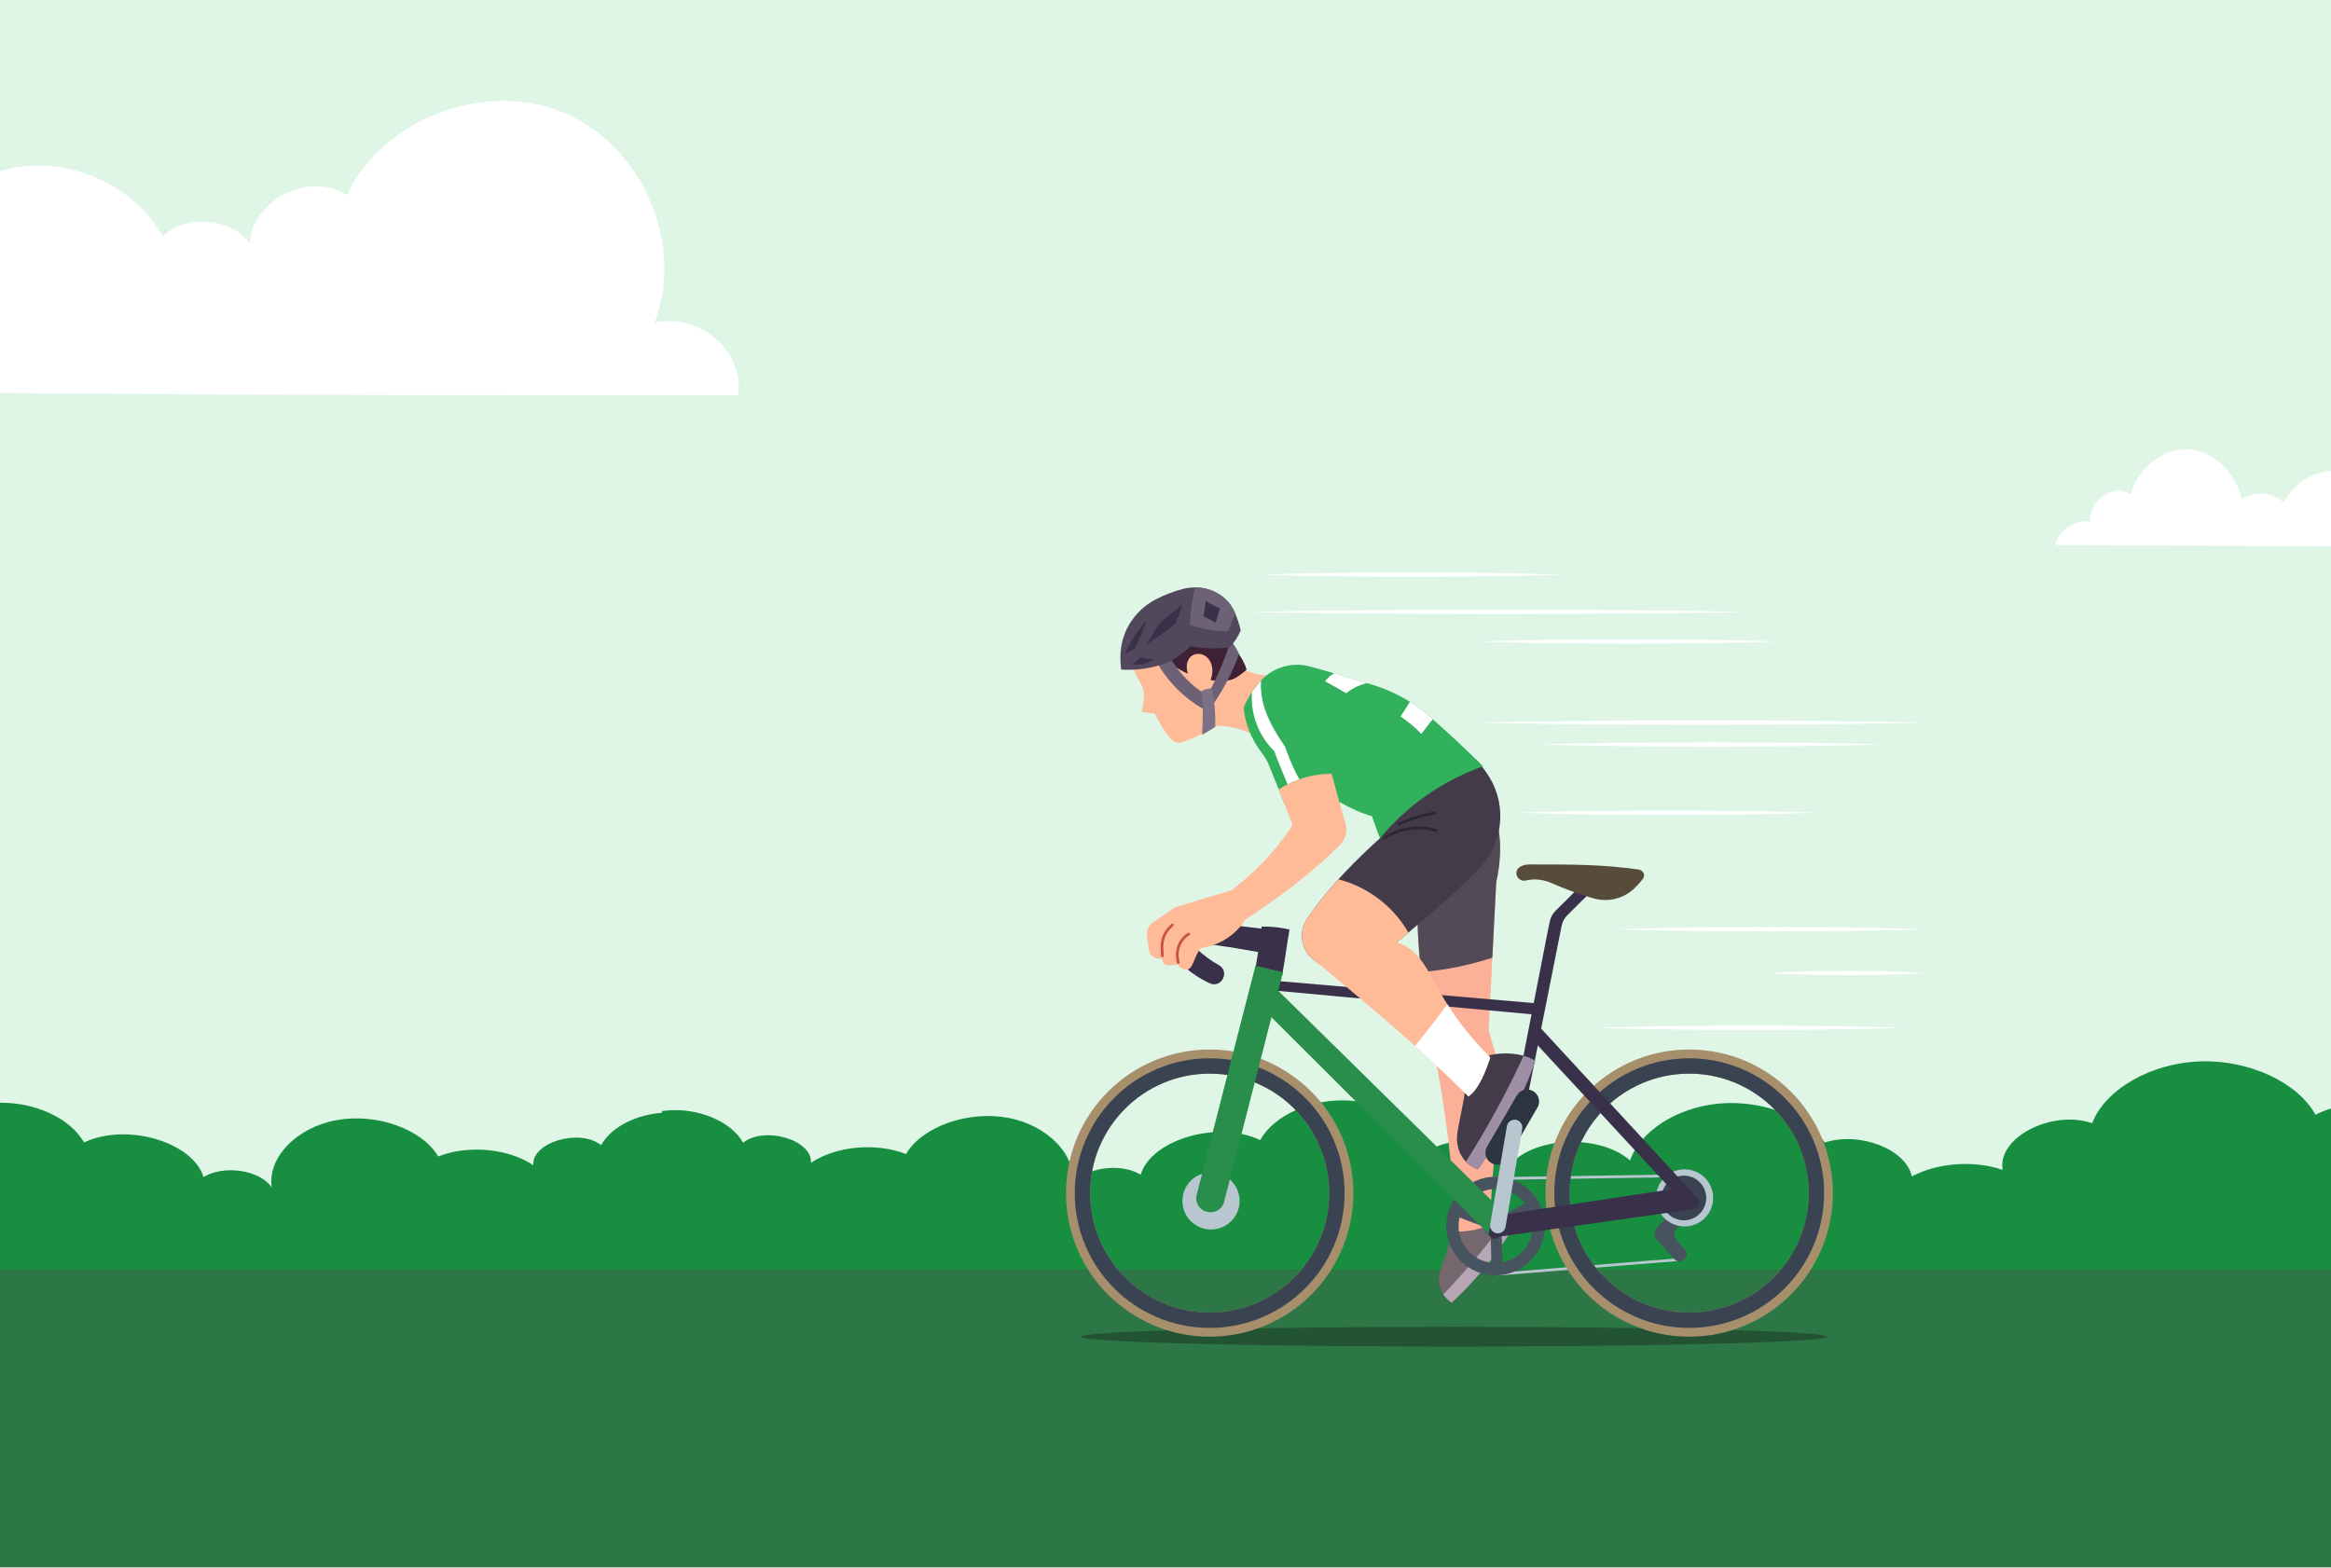
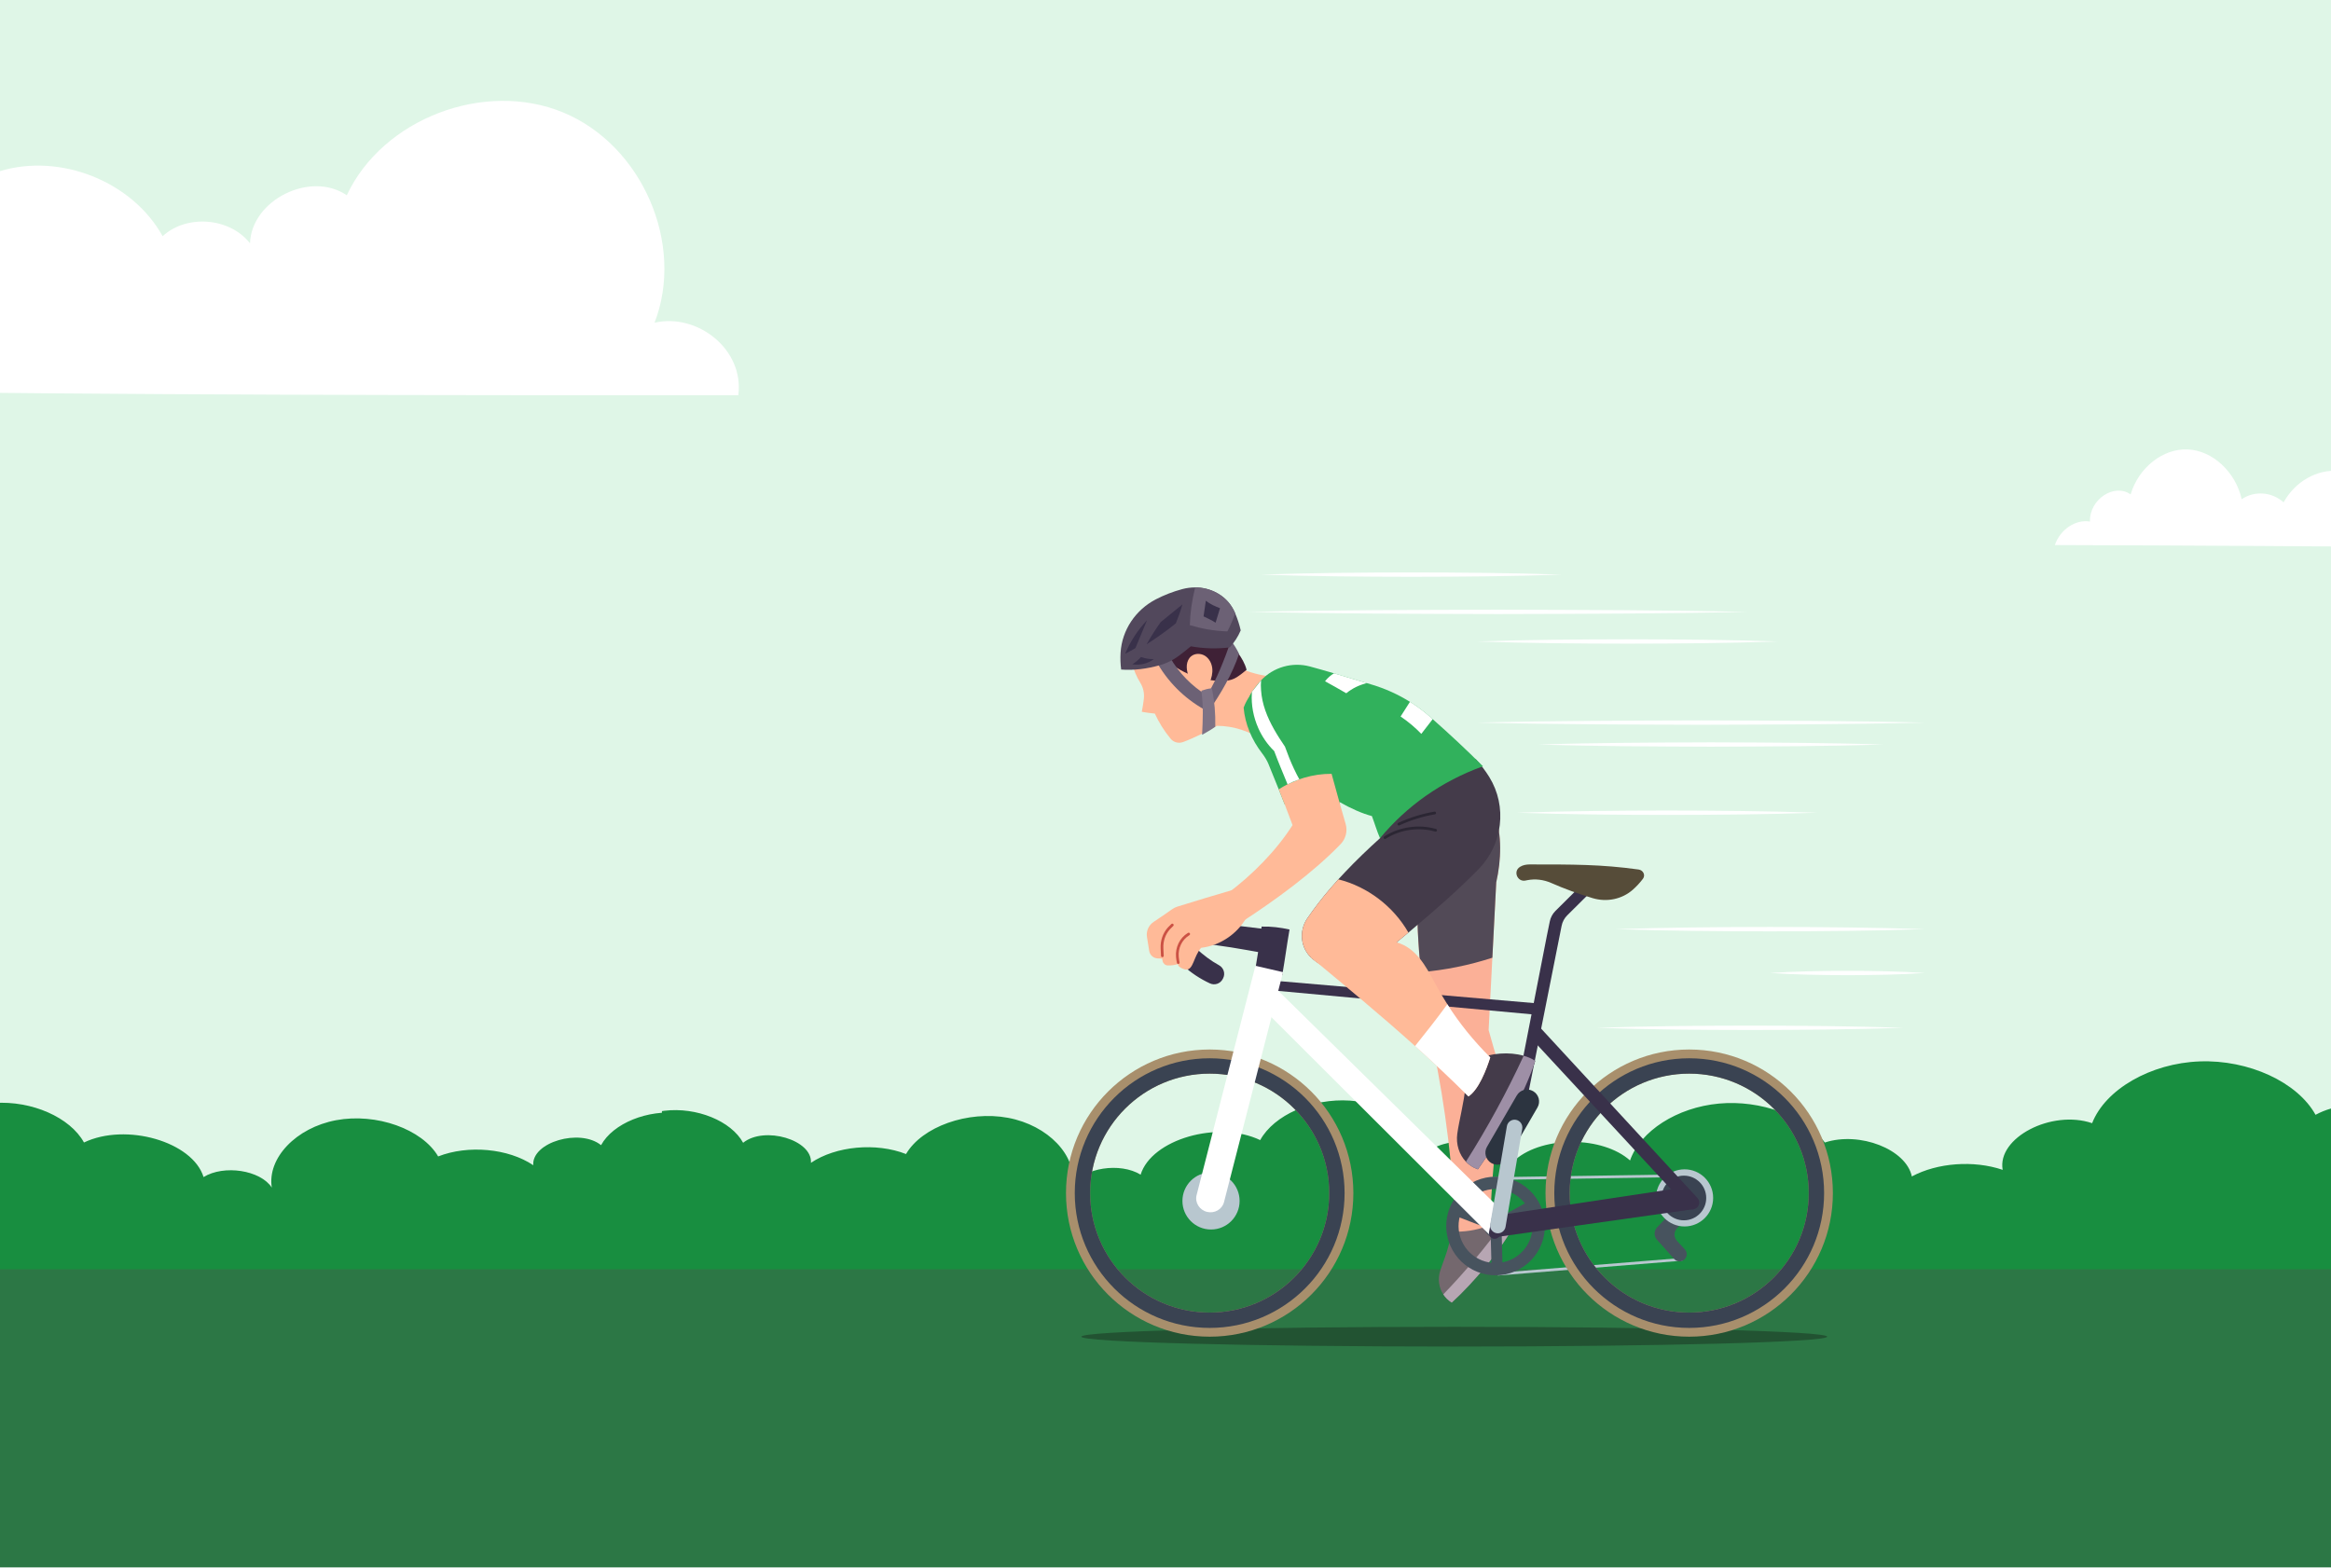
<svg xmlns="http://www.w3.org/2000/svg" width="855" height="575" viewBox="0 0 855 575" fill="none">
  <g clip-path="url(#clip0_366_6)">
    <rect width="855" height="575" fill="#DFF6E7" />
    <path d="M855 406.684V483.425C650.867 481.588 446.636 484.726 242.796 492.831V407.624C243.09 407.58 243.384 407.536 243.678 407.501C255.493 406.068 268.203 411.237 272.574 419.245C280.373 412.96 298.078 418.199 297.442 426.603C306.564 420.432 321.33 419.069 332.325 423.377C338.19 413.329 355.05 407.334 369.743 410.086C384.424 412.828 395.064 423.975 393.35 434.796C397.549 428.387 410.883 426.339 418.376 430.945C422.38 417.953 446.795 410.894 462.235 418.261C467.316 409.048 481.384 402.851 495.122 403.774C508.86 404.697 521.08 412.67 523.688 422.392C532.687 416.283 549.351 417.821 555.89 425.372C566.236 416.626 587.847 416.81 597.899 425.733C601.597 414.947 615.139 406.279 630.481 404.864C645.822 403.449 661.972 409.391 669.343 419.149C682.102 414.973 699.194 421.645 701.251 431.596C710.643 426.559 723.952 425.583 734.568 429.17C732.462 417.417 752.481 406.982 767.382 412.055C772.23 399.625 788.87 390.061 806.82 389.393C824.77 388.716 842.707 396.979 849.331 408.987C851.07 408.037 852.98 407.264 855 406.684Z" fill="#188E40" />
    <path d="M270.805 145C155.299 145 50.46 145 -70.344 143.327C-72.541 134.45 -69.093 124.466 -61.874 118.75C-54.656 113.034 -44.018 111.861 -35.694 115.879C-38.066 93.053 -22.392 69.635 -0.155 62.825C22.081 56.016 48.48 66.526 59.657 86.652C68.476 78.512 84.368 79.816 91.703 89.273C92.212 73.349 113.896 62.562 127.197 71.637C140.338 43.556 177.652 29.278 206.583 41.264C235.514 53.25 251.261 89.51 240.084 118.394C255.757 114.772 273.032 128.154 270.805 145Z" fill="white" />
    <path d="M907.134 200.815C855.993 200.456 804.842 200.109 753.711 199.96C755.662 194.23 761.283 190.473 766.599 191.341C766.293 183.268 775.511 177.117 781.502 181.383C784.412 171.537 793.367 164.481 802.447 164.877C811.528 165.274 819.987 173.074 822.244 183.144C826.937 179.945 833.328 180.428 837.61 184.297C841.818 176.671 849.887 172.058 857.744 172.802C865.601 173.546 872.9 179.597 875.958 187.906C885.587 182.437 898.075 184.471 907.134 200.815Z" fill="white" />
    <path d="M-361.96 407.56V484.302C-157.826 482.465 46.405 485.603 250.244 493.708V408.501C249.95 408.457 249.656 408.413 249.363 408.378C237.547 406.945 224.838 412.114 220.467 420.122C212.667 413.837 194.962 419.076 195.599 427.48C186.477 421.309 171.711 419.946 160.715 424.254C154.851 414.206 137.99 408.211 123.298 410.962C108.617 413.705 97.977 424.851 99.691 435.673C95.491 429.264 82.157 427.216 74.664 431.822C70.66 418.83 46.246 411.771 30.806 419.138C25.724 409.925 11.656 403.728 -2.082 404.651C-15.82 405.574 -28.039 413.547 -30.647 423.269C-39.647 417.16 -56.311 418.698 -62.849 426.249C-73.195 417.503 -94.806 417.687 -104.859 426.61C-108.556 415.824 -122.098 407.156 -137.44 405.741C-152.782 404.326 -168.932 410.268 -176.303 420.025C-189.061 415.85 -206.154 422.522 -208.211 432.473C-217.602 427.436 -230.911 426.46 -241.527 430.047C-239.421 418.294 -259.44 407.859 -274.341 412.931C-279.19 400.502 -295.829 390.938 -313.779 390.269C-331.729 389.593 -349.667 397.856 -356.291 409.864C-358.029 408.914 -359.939 408.141 -361.96 407.56Z" fill="#188E40" />
    <path d="M927.346 465.646H-168.808V833.077H927.346V465.646Z" fill="#2C7745" />
    <g clip-path="url(#clip1_366_6)">
      <path d="M533.421 494C608.967 494 670.21 492.38 670.21 490.381C670.21 488.382 608.967 486.762 533.421 486.762C457.875 486.762 396.632 488.382 396.632 490.381C396.632 492.38 457.875 494 533.421 494Z" fill="#225332" />
      <path d="M529.382 474.867C530.146 476.017 531.152 477.039 532.391 477.811L532.496 477.875C540.952 470.114 550.077 459.056 554.68 450.716C553.803 449.839 552.74 449.091 551.542 448.448C547.534 446.244 542.103 445.432 537.847 446.196C535.111 448.553 533.791 452.019 531.474 456.466C530.548 460.238 529.301 462.924 528.239 466.286C527.314 469.189 527.764 472.366 529.382 474.867Z" fill="#74686E" />
      <path d="M529.382 474.867C530.146 476.017 531.152 477.039 532.391 477.811L532.496 477.875C540.953 470.114 550.077 459.056 554.68 450.716C553.803 449.839 552.741 449.091 551.542 448.448C544.791 457.753 537.38 466.592 529.382 474.867Z" fill="#B7A6B3" />
      <path d="M550.696 401.987C548.508 417.766 547.1 433.658 546.496 449.598C542.891 450.748 539.287 451.898 533.871 451.85C533.019 429.106 530.275 406.435 525.664 384.19C523.628 375.07 522.164 365.877 521.198 356.653C520.152 346.696 519.686 336.699 519.718 326.703C528.657 317.14 538.442 308.012 548.218 298.884C550.97 306.058 550.68 315.46 548.814 323.687C548.339 332.879 547.864 342.072 547.389 351.353C546.939 360.095 546.48 368.909 546.022 377.892C547.212 382.131 548.395 386.369 549.747 390.72C550.882 394.363 551.219 398.215 550.696 401.987Z" fill="#FBB097" />
      <path d="M548.814 323.687C548.339 332.879 547.864 342.072 547.389 351.353C538.9 354.119 530.09 355.897 521.198 356.653C520.152 346.696 519.686 336.699 519.718 326.703C528.657 317.14 538.442 308.012 548.218 298.884C550.97 306.058 550.68 315.46 548.814 323.687Z" fill="#524A57" />
      <path d="M549.353 467.452L617.063 461.999" stroke="#B8C7CF" stroke-miterlimit="10" />
      <path d="M546.126 432.395L617.892 431.31" stroke="#B8C7CF" stroke-miterlimit="10" />
      <path d="M564.376 440.969C559.516 432.251 548.484 429.106 539.754 433.98C531.015 438.845 527.893 449.872 532.761 458.589C537.629 467.323 548.653 470.452 557.383 465.578C566.114 460.705 569.244 449.695 564.376 440.969ZM536.712 456.386C533.059 449.839 535.409 441.572 541.958 437.929C548.508 434.277 556.78 436.626 560.425 443.172C564.078 449.719 561.728 457.986 555.179 461.629C548.629 465.281 540.357 462.932 536.712 456.386Z" fill="#47535E" />
      <path d="M548.565 454.013C550.907 454.013 552.805 452.116 552.805 449.775C552.805 447.434 550.907 445.537 548.565 445.537C546.223 445.537 544.324 447.434 544.324 449.775C544.324 452.116 546.223 454.013 548.565 454.013Z" fill="#47535E" />
      <path d="M559.508 441.376L545.635 449.107L547.606 452.64L561.479 444.91L559.508 441.376Z" fill="#47535E" />
      <path d="M535.566 442.388L534.11 446.163L548.929 451.875L550.386 448.101L535.566 442.388Z" fill="#47535E" />
      <path d="M550.774 451.159L546.728 451.266L547.149 467.136L551.195 467.029L550.774 451.159Z" fill="#47535E" />
      <path d="M617.112 440.406L607.826 450.266C606.627 451.536 606.603 453.523 607.77 454.826L614.094 461.887C615.148 463.061 616.991 463.053 618.029 461.871C618.914 460.857 618.898 459.345 617.989 458.356L615.092 455.204C613.893 453.901 613.909 451.89 615.124 450.603L620.202 445.247" fill="#47535E" />
      <path d="M617.892 428.986C612.107 428.986 607.408 433.674 607.408 439.465C607.408 445.255 612.107 449.944 617.892 449.944C623.678 449.944 628.377 445.247 628.377 439.465C628.377 433.682 623.686 428.986 617.892 428.986ZM617.892 446.703C613.893 446.703 610.65 443.462 610.65 439.465C610.65 435.468 613.893 432.227 617.892 432.227C621.891 432.227 625.134 435.468 625.134 439.465C625.134 443.462 621.891 446.703 617.892 446.703Z" fill="#B8C7CF" />
      <path d="M617.635 447.692C622.163 447.692 625.834 444.023 625.834 439.497C625.834 434.971 622.163 431.302 617.635 431.302C613.106 431.302 609.436 434.971 609.436 439.497C609.436 444.023 613.106 447.692 617.635 447.692Z" fill="#3A4352" />
      <path d="M619.59 385.026C590.478 385.026 566.886 408.614 566.886 437.703C566.886 466.793 590.478 490.381 619.59 490.381C648.701 490.381 672.293 466.801 672.293 437.703C672.293 408.606 648.693 385.026 619.59 385.026ZM619.59 481.534C595.37 481.534 575.737 461.911 575.737 437.703C575.737 413.496 595.37 393.873 619.59 393.873C643.809 393.873 663.442 413.496 663.442 437.703C663.442 461.911 643.809 481.534 619.59 481.534Z" fill="#A88F6C" />
      <path d="M619.59 388.243C592.256 388.243 570.104 410.392 570.104 437.703C570.104 465.015 592.256 487.164 619.59 487.164C646.923 487.164 669.075 465.023 669.075 437.703C669.075 410.383 646.923 388.243 619.59 388.243ZM619.59 481.534C595.37 481.534 575.737 461.911 575.737 437.703C575.737 413.496 595.37 393.873 619.59 393.873C643.809 393.873 663.443 413.496 663.443 437.703C663.443 461.911 643.809 481.534 619.59 481.534Z" fill="#3A4352" />
      <path d="M443.704 385.026C414.592 385.026 391 408.614 391 437.703C391 466.793 414.592 490.381 443.704 490.381C472.816 490.381 496.408 466.801 496.408 437.703C496.408 408.606 472.808 385.026 443.704 385.026ZM443.704 481.534C419.484 481.534 399.851 461.911 399.851 437.703C399.851 413.496 419.484 393.873 443.704 393.873C467.923 393.873 487.557 413.496 487.557 437.703C487.557 461.911 467.923 481.534 443.704 481.534Z" fill="#A88F6C" />
      <path d="M443.704 388.243C416.37 388.243 394.219 410.392 394.219 437.703C394.219 465.015 416.37 487.164 443.704 487.164C471.038 487.164 493.189 465.023 493.189 437.703C493.189 410.383 471.038 388.243 443.704 388.243ZM443.704 481.534C419.484 481.534 399.851 461.911 399.851 437.703C399.851 413.496 419.484 393.873 443.704 393.873C467.924 393.873 487.557 413.496 487.557 437.703C487.557 461.911 467.924 481.534 443.704 481.534Z" fill="#3A4352" />
      <path d="M563.868 368.105L468.116 359.845L466.95 363.352L563.128 372.239L563.868 368.105Z" fill="#39314A" />
-       <path d="M464.069 370.896L547.285 453.957L549.353 442.625L468.02 362.652L464.069 370.896Z" fill="#298E4B" />
+       <path d="M464.069 370.896L547.285 453.957L549.353 442.625L468.02 362.652L464.069 370.896Z" fill="white" />
      <path d="M460.247 356.781C461.293 350.685 461.961 346.455 462.758 339.932C466.234 339.828 469.645 340.27 472.993 341.002C471.947 347.082 471.432 351.304 470.313 357.803C467.521 357.24 462.959 357.658 460.247 356.781Z" fill="#39314A" />
      <path d="M464.793 340.938C456.972 339.981 449.143 339.024 441.105 338.203C437.508 337.833 434.024 339.699 432.406 342.932C432.213 343.31 432.028 343.704 431.851 344.09C430.258 347.597 431.143 351.698 434 354.288C436.864 356.878 440.139 359.073 443.792 360.77C445.538 361.582 447.614 360.883 448.491 359.17C448.54 359.073 448.588 358.985 448.636 358.888C449.521 357.151 448.837 355.044 447.123 354.103C444.034 352.414 441.467 350.412 438.707 347.927C438.361 347.613 438.256 347.098 438.449 346.672C438.449 346.664 438.457 346.656 438.457 346.656C438.65 346.238 439.085 345.988 439.536 346.029C447.695 346.752 455.459 348.2 463.546 349.64C463.771 347.629 464.399 343.616 464.793 340.938Z" fill="#39314A" />
      <path d="M581.063 323.719L570.531 334.182C569.485 335.228 568.761 336.555 568.463 338.01L567.401 343.206L546.174 451.954C546.142 452.123 546.118 452.292 546.126 452.461C546.158 453.402 546.834 454.239 547.8 454.44C548.934 454.673 550.053 453.941 550.286 452.807L572.792 339.659C573.081 338.187 573.806 336.844 574.868 335.791L584.483 326.244C583.341 325.4 582.198 324.555 581.063 323.719Z" fill="#39314A" />
      <path d="M444.194 451.062C449.985 451.062 454.679 446.37 454.679 440.583C454.679 434.795 449.985 430.103 444.194 430.103C438.404 430.103 433.71 434.795 433.71 440.583C433.71 446.37 438.404 451.062 444.194 451.062Z" fill="#B8C7CF" />
-       <path d="M438.908 438.435L460.488 354.32L470.611 356.652L448.966 441.001C448.29 443.647 445.554 445.247 442.802 444.612C439.962 443.96 438.208 441.17 438.908 438.435Z" fill="#298E4B" />
+       <path d="M438.908 438.435L460.488 354.32L470.611 356.652L448.966 441.001C448.29 443.647 445.554 445.247 442.802 444.612C439.962 443.96 438.208 441.17 438.908 438.435Z" fill="white" />
      <path d="M561.124 317.132C576.927 317.132 587.299 317.092 601.01 318.99C602.716 319.223 603.65 321.057 602.603 322.424C601.533 323.824 600.326 325.143 598.983 326.341C594.984 329.912 589.359 331.046 584.217 329.51C578.979 327.941 573.862 326.083 568.953 323.92C566.186 322.706 563.128 322.328 560.167 322.915C559.958 322.955 559.74 322.995 559.531 323.043C556.578 323.631 554.937 319.698 557.463 318.065C557.503 318.041 557.536 318.017 557.576 317.993C558.622 317.341 559.877 317.132 561.124 317.132Z" fill="#564C39" />
      <path d="M563.707 375.657L622.623 439.505C623.476 440.43 623.5 441.853 622.671 442.802C621.706 443.912 619.992 443.936 618.994 442.859L562.018 381.335L563.707 375.657Z" fill="#39314A" />
      <path d="M548.564 453.869L621.416 443.574L616.5 435.773L551.115 445.617L548.564 453.869Z" fill="#39314A" />
      <path d="M542.24 318.966C534.732 326.59 526.589 333.716 518.245 340.737C517.698 341.203 517.151 341.67 516.596 342.128L512.685 345.385C510.062 347.573 507.423 349.76 504.784 351.948C498.041 357.553 488.192 357.593 481.538 351.891C481.449 351.819 481.369 351.739 481.28 351.666C477.008 347.959 476.316 341.589 479.51 336.925C482.133 333.08 484.949 329.453 487.894 326.011C488.884 324.853 489.882 323.719 490.896 322.601C491.692 321.725 492.497 320.856 493.318 319.995C497.494 315.572 501.839 311.43 506.176 307.506C507.117 303.943 506.988 299.632 507.672 295.989C515.091 289.153 528.577 282.478 541.306 278.497C543.213 280.612 544.863 282.799 546.247 285.035C552.949 295.884 551.195 309.878 542.24 318.966Z" fill="#443B4A" />
      <path d="M516.596 342.128L512.685 345.385C510.062 347.573 507.423 349.76 504.784 351.948C498.041 357.553 488.192 357.593 481.538 351.891C481.449 351.819 481.369 351.739 481.28 351.666C477.008 347.959 476.316 341.589 479.51 336.925C482.133 333.08 484.949 329.453 487.894 326.011C488.884 324.853 489.882 323.719 490.896 322.601C501.605 325.271 511.116 332.541 516.596 342.128Z" fill="#FFBA98" />
      <path d="M507.994 307.297C513.433 303.83 520.378 302.817 526.573 304.594" stroke="#2B2633" stroke-linecap="round" stroke-linejoin="round" />
      <path d="M513.096 302.342C517.272 300.404 521.697 299.029 526.235 298.257" stroke="#2B2633" stroke-linecap="round" stroke-linejoin="round" />
      <path d="M463.498 271.854C458.557 268.275 452.466 266.297 446.367 266.28C442.36 268.476 438.24 270.639 433.935 272.232C432.326 272.827 430.5 272.352 429.405 271.042C426.975 268.13 425.092 265.042 423.58 261.785C421.777 261.64 420.289 261.383 418.808 261.133C419.09 259.629 419.371 258.037 419.557 256.412C419.798 254.33 419.339 252.214 418.229 250.437C416.829 248.185 415.807 245.74 415.244 243.183C413.723 236.331 416.877 229.326 422.856 225.634C424.851 224.404 426.975 223.342 429.212 222.466C436.752 219.522 445.458 222.257 449.714 229.141C449.771 229.237 449.827 229.326 449.883 229.422C451.171 231.554 451.766 233.998 451.919 236.475C452.128 239.861 454.1 242.555 456.063 245.652C459.684 247.156 463.168 247.807 467.61 248.555C466.209 256.123 464.021 265.291 463.498 271.854Z" fill="#FFBA98" />
      <path d="M426.597 241.027C432.704 247.019 441.394 250.26 449.714 249.721C451.066 249.633 452.386 249.223 453.536 248.507C454.76 247.743 455.991 246.778 457.238 245.732C456.119 241.212 452.273 237.432 450.374 234.481C441.354 233.612 433.903 234.706 426.597 241.027Z" fill="#3F2136" />
      <path d="M429.156 241.18C432.406 246.874 437.122 251.716 442.73 255.126C446.295 249.231 449.207 241.687 451.509 235.092C452.466 236.258 453.737 238.205 454.478 239.893C452.072 247.132 447.791 254.523 443.181 261.069C435.561 257.176 429.083 251.072 424.738 243.697C426.034 242.893 427.337 242.089 429.156 241.18Z" fill="#6C6175" />
      <path d="M455.089 231.256C454.108 233.612 452.667 235.776 451.058 237.513C446.319 238.084 441.491 237.955 436.792 237.111C435.126 238.502 433.598 239.725 432.085 240.818C430.081 242.266 427.844 243.352 425.463 244.027C420.675 245.378 415.855 245.998 411.237 245.636C410.971 243.641 410.899 241.534 411.027 239.411C411.534 231.103 416.555 223.728 423.942 219.884C426.991 218.3 430.226 217.045 433.63 216.128C435.191 215.71 436.792 215.501 438.385 215.501C441.169 215.509 443.929 216.177 446.399 217.552C446.568 217.648 446.737 217.745 446.898 217.841C449.618 219.434 451.718 221.879 452.965 224.774C453.005 224.862 453.038 224.943 453.07 225.031C453.923 227.058 454.607 229.149 455.089 231.256Z" fill="#52485C" />
      <path d="M453.07 225.031C452.241 227.283 451.332 229.527 450.197 231.634C445.522 231.513 440.904 230.669 436.422 229.35C436.535 224.886 437.21 220.149 438.385 215.501C441.169 215.509 443.929 216.177 446.399 217.552C446.568 217.648 446.737 217.745 446.898 217.841C449.618 219.434 451.718 221.879 452.965 224.774C453.005 224.862 453.038 224.943 453.07 225.031Z" fill="#6C6175" />
      <path d="M420.554 236.379C422.18 233.492 423.974 230.701 425.744 228.216C428.287 226.157 430.837 224.09 433.71 221.734C433.026 224.195 432.133 226.591 431.288 228.69C427.893 231.433 424.32 233.966 420.554 236.379Z" fill="#39314A" />
      <path d="M412.709 239.821C414.037 239.137 415.364 238.462 416.467 237.77C417.883 234.368 419.299 230.958 420.715 227.556C417.4 231.055 414.696 235.124 412.709 239.821Z" fill="#39314A" />
      <path d="M415.332 243.697C416.467 243.03 417.488 242.161 418.51 241.027C420.015 241.582 421.624 241.84 423.234 241.791C421.037 243.448 418.164 244.164 415.332 243.697Z" fill="#39314A" />
      <path d="M442.296 220.399C442.014 222.305 441.741 224.211 441.459 226.125C442.956 226.833 444.444 227.54 445.876 228.441C446.416 226.672 446.955 224.902 447.494 223.133C445.732 222.425 443.969 221.718 442.296 220.399Z" fill="#39314A" />
      <path d="M443.656 250.453C444.396 248.804 444.846 246.979 444.653 245.177C444.46 243.376 443.551 241.606 442.03 240.625C440.509 239.644 438.353 239.604 436.945 240.738C435.987 241.51 435.456 242.716 435.327 243.939C435.199 245.161 435.424 246.392 435.794 247.558" fill="#FFBA98" />
      <path d="M440.92 269.586C441.193 263.811 441.443 259.074 440.654 253.405C441.901 252.986 443.149 252.576 444.525 252.528C445.498 257.482 445.852 261.568 445.756 266.61C444.34 267.688 442.561 268.597 440.92 269.586Z" fill="#7D7285" />
      <path d="M543.954 281.119C528.69 286.62 515.896 295.78 506.176 307.506C505.074 304.996 504.06 301.603 503.207 299.391C499.642 298.45 495.531 296.632 491.266 294.196C486.994 291.767 482.576 288.719 478.392 285.317C477.129 284.295 475.889 283.25 474.683 282.164H474.674C469.348 277.395 464.657 272.167 461.527 267.101C460.835 265.983 460.223 264.881 459.692 263.787C458.171 260.635 457.206 258.117 458.348 255.383V255.367C458.55 254.868 458.823 254.354 459.185 253.839C459.209 253.799 459.233 253.767 459.258 253.734C460.022 252.641 460.835 251.579 461.688 250.55C461.961 250.212 462.251 249.89 462.557 249.576C467.135 244.743 474.007 242.757 480.508 244.518C483.413 245.306 486.342 246.142 489.295 247.011C493.27 248.177 497.293 249.4 501.372 250.614C501.944 250.791 502.507 250.96 503.078 251.129C508.043 252.6 512.774 254.732 517.151 257.466C519.734 259.075 522.188 260.9 524.482 262.919C524.82 263.216 525.158 263.514 525.495 263.82C531.748 269.345 537.951 275.119 543.938 281.119H543.954Z" fill="#31B15C" />
      <path d="M511.116 269.883C510.4 277.99 508.18 285.968 504.607 293.287" stroke="#31B15C" stroke-linecap="round" stroke-linejoin="round" />
      <path d="M506.458 295.37C512.323 292.137 517.497 287.657 521.528 282.317" stroke="#31B15C" stroke-linecap="round" stroke-linejoin="round" />
      <path d="M537.694 426.195C538.86 427.385 540.285 428.35 541.942 428.937L542.079 428.986C550.648 417.002 559.338 400.781 563.128 389.2C561.881 388.38 560.441 387.76 558.872 387.326C553.569 385.782 546.85 386.345 541.878 388.524C539.07 392.216 539.303 392.867 537.444 398.996C537.122 403.893 535.095 411.542 534.515 415.981C534.008 419.809 535.215 423.589 537.694 426.195Z" fill="#443B4A" />
      <path d="M537.694 426.195C538.861 427.385 540.285 428.35 541.942 428.937L542.079 428.986C550.649 417.002 559.339 400.781 563.128 389.2C561.881 388.38 560.441 387.76 558.872 387.326C552.684 400.709 545.603 413.713 537.694 426.195Z" fill="#9E8FA6" />
      <path d="M546.609 387.929C545.177 392.489 542.352 399.784 538.611 402.237C532.222 395.851 525.648 389.691 519.034 383.755C506.095 372.118 492.996 361.317 480.79 351.208C482.399 346.656 483.525 342.458 484.563 338.131C493.109 340.142 502.692 342.956 512.299 345.723C519.34 347.75 522.832 354.159 526.3 360.609C527.756 363.328 529.269 365.925 530.87 368.427C535.288 375.399 540.349 381.672 546.609 387.929Z" fill="#FFBA98" />
      <path d="M546.609 387.929C545.177 392.489 542.353 399.784 538.611 402.237C532.222 395.851 525.648 389.691 519.034 383.755C523.025 378.777 527.008 373.743 530.87 368.427C535.288 375.399 540.349 381.672 546.609 387.929Z" fill="white" />
      <path d="M465.349 280.491C466.58 283.499 467.811 286.515 469.026 289.563C469.75 291.373 470.474 293.206 471.19 295.048C473.315 293.616 475.93 292.997 478.673 293.045C481.401 292.346 484.362 292.322 487.323 292.989C488.884 293.343 490.309 294.099 491.532 295.12C491.443 294.815 491.355 294.501 491.274 294.196C490.292 290.721 489.351 287.287 488.426 283.885C488.313 283.467 488.2 283.041 488.088 282.623C486.792 277.837 485.537 273.108 484.29 268.388C484.153 267.849 484.008 267.326 483.871 266.795C483.783 266.715 483.686 266.634 483.598 266.562C479.784 263.289 475.954 260.715 471.939 258.479C468.986 256.718 465.815 255.085 462.565 253.228C462.025 252.922 461.478 252.608 460.939 252.287C460.32 252.914 459.724 253.574 459.185 254.273C458.895 254.635 458.622 254.997 458.372 255.367C458.364 255.367 458.364 255.375 458.364 255.383C457.479 256.654 456.731 258.053 456.16 259.605C456.667 265.621 459.129 271.46 463.007 276.462C463.957 277.693 464.761 279.044 465.357 280.491H465.349Z" fill="#31B15C" />
      <path d="M472.268 287.729C471.158 288.292 470.08 288.904 469.026 289.563C470.748 293.858 472.454 298.217 474.103 302.696C468.141 312.114 459.137 321.178 450.181 327.805C451.903 331.979 452.989 335.155 455.612 338.131C467.73 330.274 481.755 320.052 491.765 309.645C493.64 307.691 494.332 304.876 493.575 302.278C492.779 299.552 492.014 296.866 491.266 294.196C490.284 290.721 489.343 287.287 488.418 283.885C484.982 283.869 481.618 284.368 478.392 285.317C477.788 285.494 477.185 285.687 476.589 285.904" fill="#FFBA98" />
      <path d="M476.589 285.904C475.109 286.419 473.669 287.03 472.269 287.729C470.627 283.724 468.881 279.599 467.368 275.537C464.898 273.141 462.919 270.245 461.527 267.101C459.748 263.088 458.903 258.656 459.169 254.281C459.177 254.128 459.185 253.984 459.193 253.839V253.823L459.282 253.71L462.565 249.576C462.452 250.783 462.444 252.005 462.549 253.22C462.717 255.753 463.273 258.246 464.11 260.635C465.783 265.404 468.479 269.739 471.319 273.913C472.333 276.76 473.427 279.51 474.674 282.156H474.682C475.278 283.435 475.906 284.681 476.589 285.904Z" fill="white" />
      <path d="M501.381 250.614C498.613 251.265 495.998 252.536 493.801 254.33C491.315 252.858 488.667 251.394 486.02 249.93C486.945 248.716 488.064 247.751 489.303 247.011C493.278 248.177 497.301 249.4 501.381 250.614Z" fill="white" />
      <path d="M525.511 263.819C524.119 265.621 522.727 267.431 521.327 269.232C519.026 266.843 516.475 264.704 513.731 262.862C514.874 261.061 516.017 259.268 517.167 257.466C519.75 259.075 522.204 260.9 524.498 262.919C524.835 263.216 525.173 263.514 525.511 263.819Z" fill="white" />
      <path d="M432.029 353.693C432.053 353.797 432.085 353.902 432.109 354.007C432.351 354.891 434.274 355.712 435.151 355.712C437.75 355.712 437.798 350.918 440.566 347.725C447.341 346.937 453.649 342.787 457.045 336.868C455.371 332.96 453.802 329.686 452.032 326.518C445.152 328.504 438.409 330.587 431.868 332.606C431.184 332.815 430.54 333.137 429.953 333.547C427.756 335.091 425.543 336.635 423.17 338.195C421.359 339.386 420.386 341.509 420.691 343.648C420.941 345.337 421.206 347.074 421.536 348.924C421.81 350.436 423.105 351.554 424.65 351.61C425.125 351.626 425.648 351.642 426.243 351.666C426.308 351.972 426.372 352.277 426.453 352.615C426.654 353.476 427.378 354.135 428.263 354.183C429.502 354.24 430.757 354.087 432.029 353.693Z" fill="#FFBA98" />
      <path d="M432.174 353.138C432.029 352.454 431.924 351.763 431.86 351.055C431.562 347.725 433.099 344.428 435.955 342.699C435.971 342.691 435.988 342.675 436.004 342.667" stroke="#CB5144" stroke-linecap="round" stroke-linejoin="round" />
      <path d="M426.348 350.653C426.308 349.752 426.267 348.843 426.219 347.894C426.09 345.224 426.959 342.57 428.754 340.584C429.148 340.15 429.558 339.739 429.993 339.353" stroke="#CB5144" stroke-linecap="round" stroke-linejoin="round" />
      <path d="M482.383 263.643C485.086 269.883 487.034 276.446 488.168 283.153" stroke="#31B15C" stroke-linecap="round" stroke-linejoin="round" />
      <path d="M489.834 270.736C489.729 274.186 489.013 277.62 487.734 280.821" stroke="#31B15C" stroke-linecap="round" stroke-linejoin="round" />
      <path d="M547.027 426.693C544.927 425.479 544.211 422.793 545.434 420.694L556.337 401.899C557.552 399.8 560.24 399.084 562.34 400.306C564.44 401.521 565.156 404.207 563.933 406.306L553.03 425.101C551.807 427.2 549.119 427.908 547.027 426.693Z" fill="#2C3440" />
      <path d="M546.601 449.132L552.724 413.15C552.99 411.598 554.462 410.552 556.015 410.818C557.568 411.083 558.614 412.555 558.348 414.107L552.225 450.089C551.96 451.641 550.487 452.686 548.934 452.421C547.381 452.164 546.335 450.692 546.601 449.132Z" fill="#B8C7CF" />
      <path d="M458.171 224.476C465.783 224.291 473.395 224.219 481.007 224.082L503.843 223.857C519.066 223.728 534.282 223.736 549.506 223.672C564.73 223.736 579.945 223.728 595.169 223.857L618.005 224.082C625.617 224.219 633.229 224.291 640.84 224.476C633.229 224.661 625.617 224.734 618.005 224.87L595.169 225.096C579.945 225.224 564.73 225.216 549.506 225.281C534.282 225.216 519.066 225.224 503.843 225.096L481.007 224.87C473.387 224.734 465.783 224.661 458.171 224.476Z" fill="white" />
      <path d="M541.854 235.333C551.043 235.02 560.224 234.811 569.413 234.706C578.602 234.577 587.783 234.545 596.972 234.529C606.161 234.545 615.342 234.577 624.531 234.706C633.72 234.811 642.901 235.02 652.09 235.333C642.901 235.647 633.72 235.856 624.531 235.961C615.342 236.089 606.161 236.122 596.972 236.138C587.783 236.122 578.602 236.089 569.413 235.961C560.224 235.856 551.035 235.647 541.854 235.333Z" fill="white" />
      <path d="M462.565 210.804C471.754 210.491 480.935 210.281 490.124 210.177C499.313 210.048 508.494 210.016 517.683 210C526.872 210.016 536.053 210.048 545.242 210.177C554.431 210.281 563.611 210.491 572.8 210.804C563.611 211.118 554.431 211.327 545.242 211.432C536.053 211.56 526.872 211.592 517.683 211.608C508.494 211.592 499.313 211.56 490.124 211.432C480.935 211.327 471.746 211.118 462.565 210.804Z" fill="white" />
      <path d="M541.854 265.09C548.693 264.905 555.533 264.833 562.372 264.696L582.891 264.471C596.569 264.342 610.248 264.35 623.927 264.286C637.606 264.35 651.285 264.342 664.964 264.471L685.482 264.696C692.321 264.833 699.161 264.905 706 265.09C699.161 265.275 692.321 265.348 685.482 265.484L664.964 265.709C651.285 265.838 637.606 265.83 623.927 265.894C610.248 265.83 596.569 265.838 582.891 265.709L562.372 265.484C555.533 265.348 548.693 265.275 541.854 265.09Z" fill="white" />
      <path d="M564.384 273.133C569.646 272.948 574.908 272.875 580.171 272.738L595.958 272.513C606.482 272.385 617.015 272.393 627.54 272.328C638.065 272.393 648.597 272.385 659.122 272.513L674.909 272.738C680.171 272.875 685.434 272.948 690.696 273.133C685.434 273.318 680.171 273.39 674.909 273.527L659.122 273.752C648.597 273.88 638.065 273.872 627.54 273.937C617.015 273.872 606.482 273.88 595.958 273.752L580.171 273.527C574.908 273.39 569.646 273.318 564.384 273.133Z" fill="white" />
      <path d="M556.337 298.16C565.526 297.847 574.707 297.638 583.896 297.533C593.085 297.404 602.266 297.372 611.455 297.356C620.644 297.372 629.825 297.404 639.014 297.533C648.203 297.638 657.384 297.847 666.573 298.16C657.384 298.474 648.203 298.683 639.014 298.788C629.825 298.916 620.644 298.949 611.455 298.965C602.266 298.949 593.085 298.916 583.896 298.788C574.707 298.675 565.518 298.466 556.337 298.16Z" fill="white" />
      <path d="M592.562 340.873C602.017 340.56 611.471 340.351 620.917 340.246C630.372 340.117 639.827 340.085 649.273 340.069C658.727 340.085 668.182 340.117 677.628 340.246C687.083 340.351 696.537 340.56 705.984 340.873C696.529 341.187 687.075 341.396 677.628 341.501C668.174 341.629 658.719 341.662 649.273 341.678C639.818 341.662 630.364 341.629 620.917 341.501C611.471 341.396 602.017 341.187 592.562 340.873Z" fill="white" />
      <path d="M649.281 356.958C654.004 356.644 658.736 356.435 663.459 356.331C668.182 356.202 672.914 356.17 677.637 356.154C682.36 356.17 687.091 356.202 691.814 356.331C696.538 356.435 701.269 356.644 705.992 356.958C701.269 357.272 696.538 357.481 691.814 357.585C687.091 357.714 682.36 357.746 677.637 357.762C672.914 357.746 668.182 357.714 663.459 357.585C658.736 357.481 654.004 357.272 649.281 356.958Z" fill="white" />
      <path d="M585.707 377.064C595.081 376.75 604.463 376.541 613.837 376.437C623.211 376.308 632.593 376.276 641.967 376.26C651.341 376.276 660.723 376.308 670.097 376.437C679.471 376.541 688.853 376.75 698.227 377.064C688.853 377.378 679.471 377.587 670.097 377.691C660.723 377.82 651.341 377.852 641.967 377.868C632.593 377.852 623.211 377.82 613.837 377.691C604.455 377.587 595.081 377.378 585.707 377.064Z" fill="white" />
    </g>
  </g>
  <defs>
    <clipPath id="clip0_366_6">
      <rect width="855" height="575" fill="white" />
    </clipPath>
    <clipPath id="clip1_366_6">
      <rect width="315" height="284" fill="white" transform="translate(391 210)" />
    </clipPath>
  </defs>
</svg>
